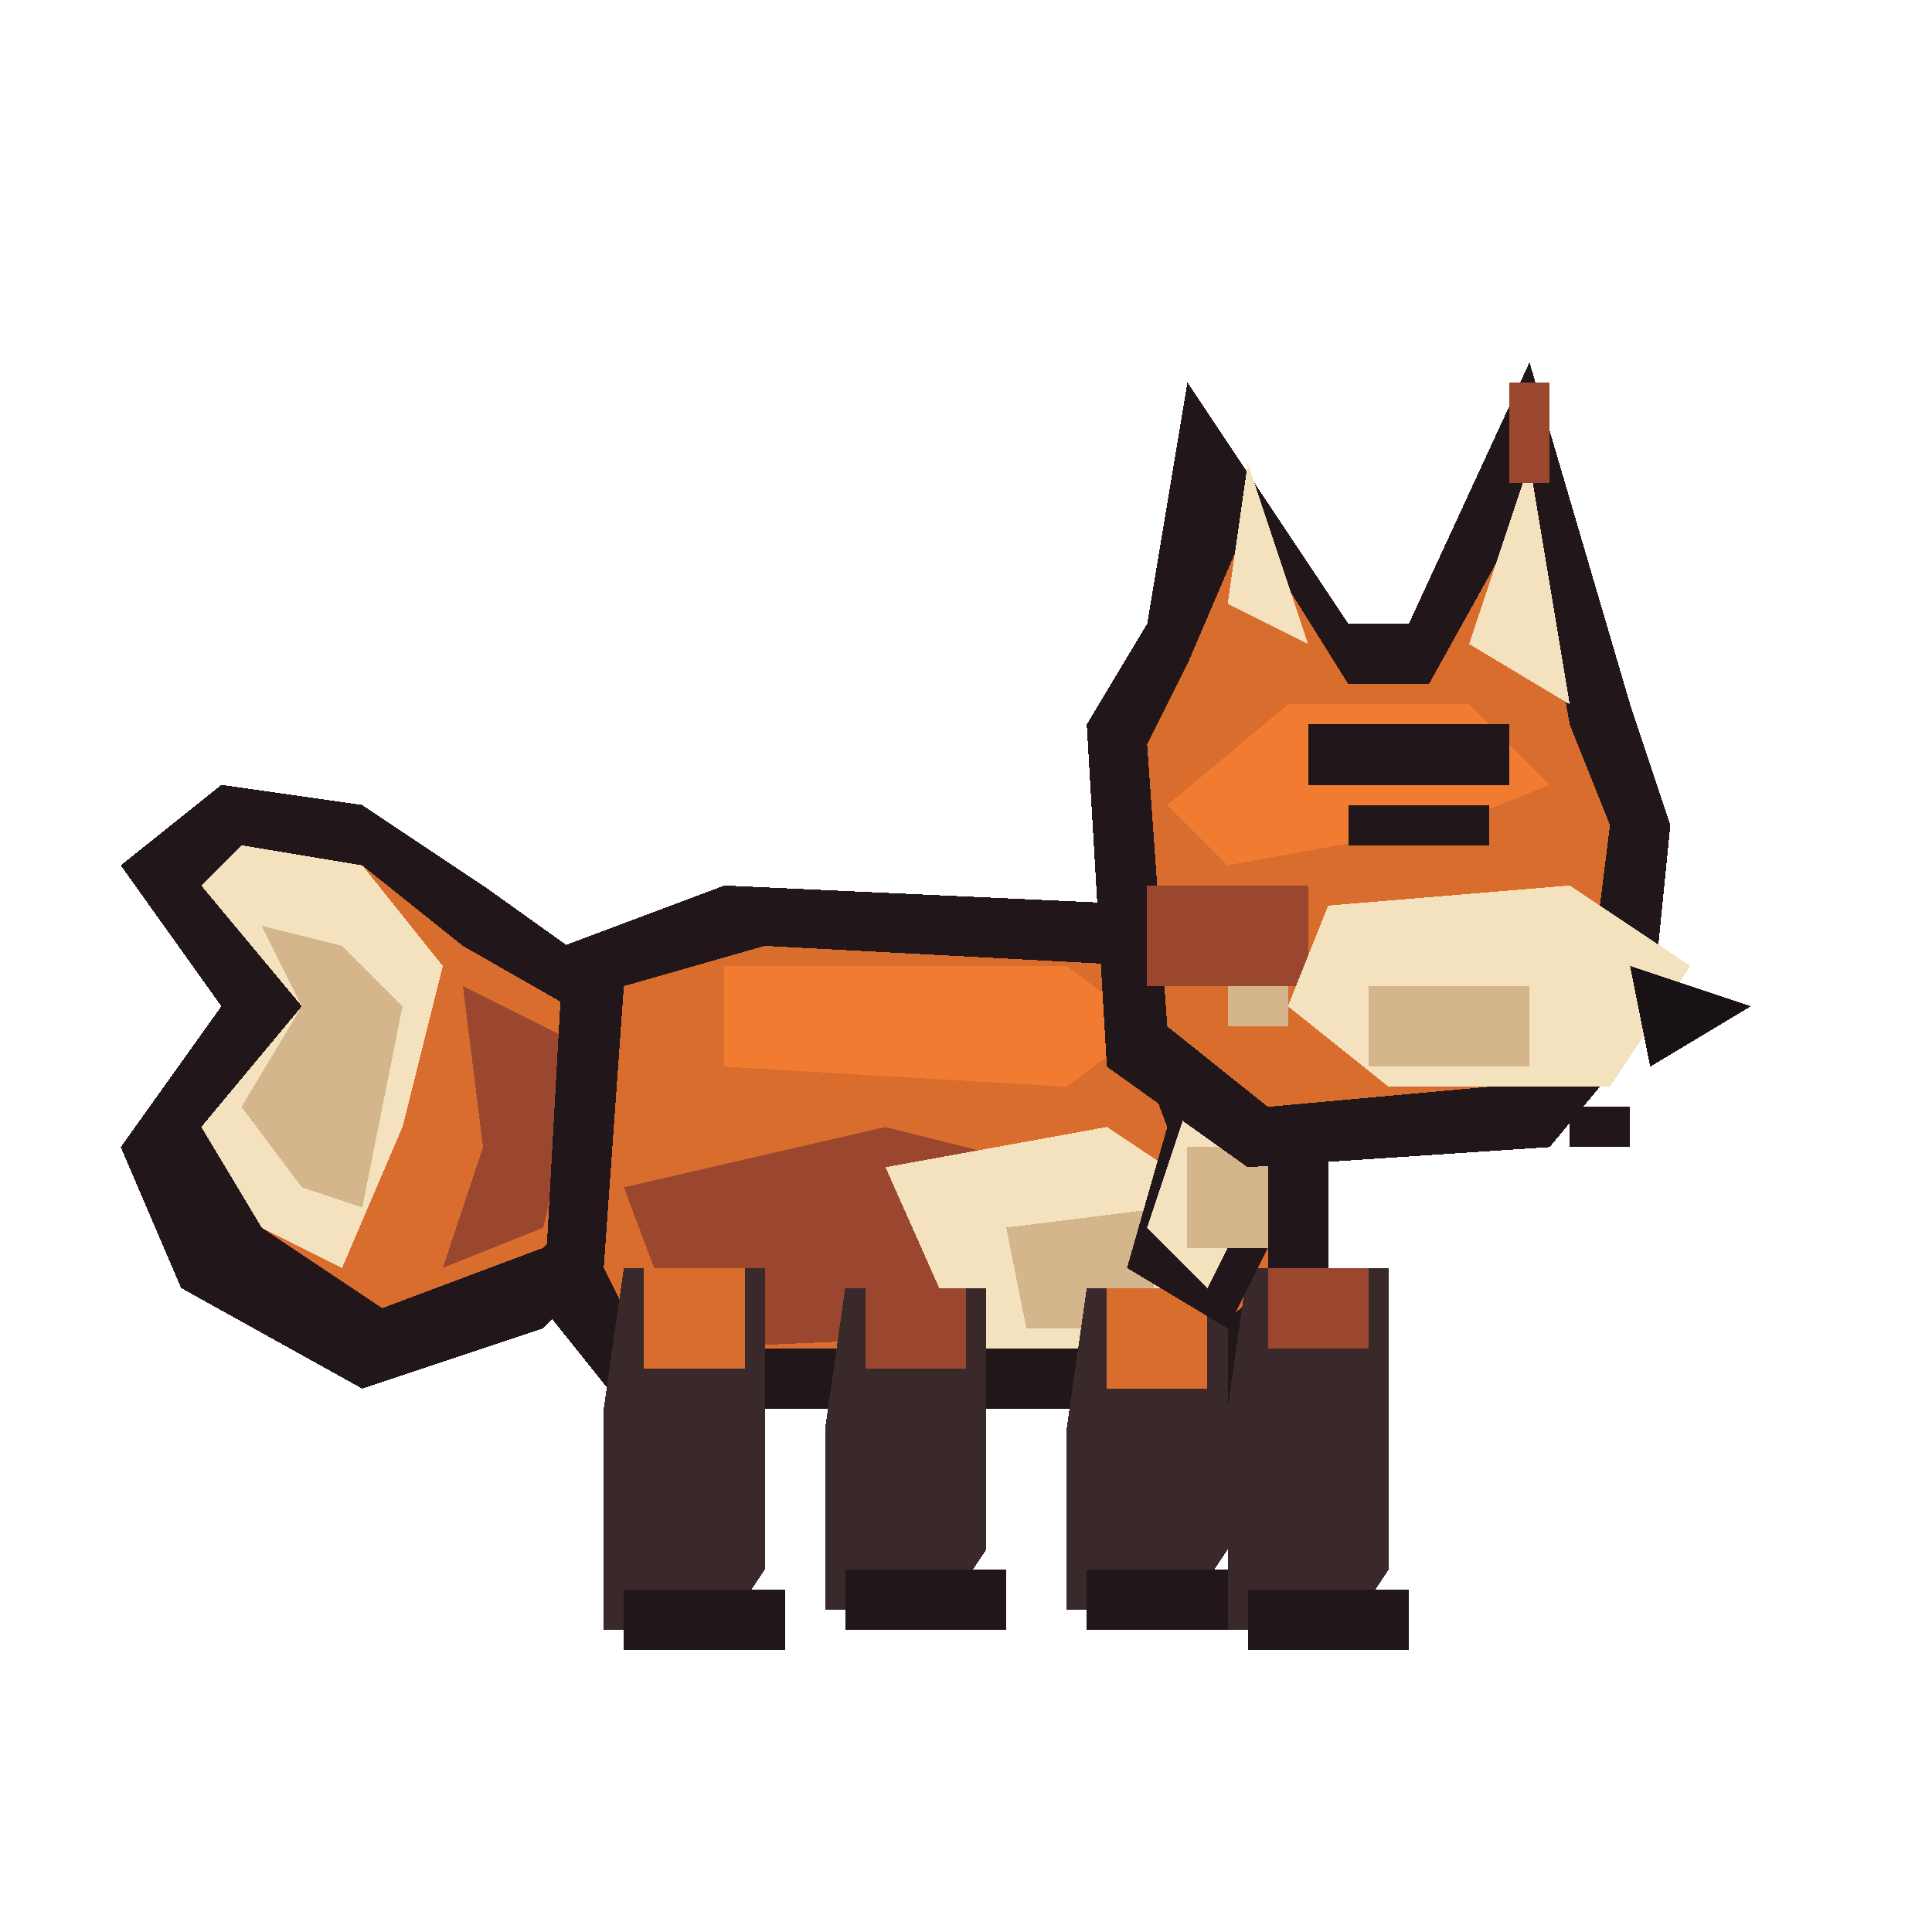
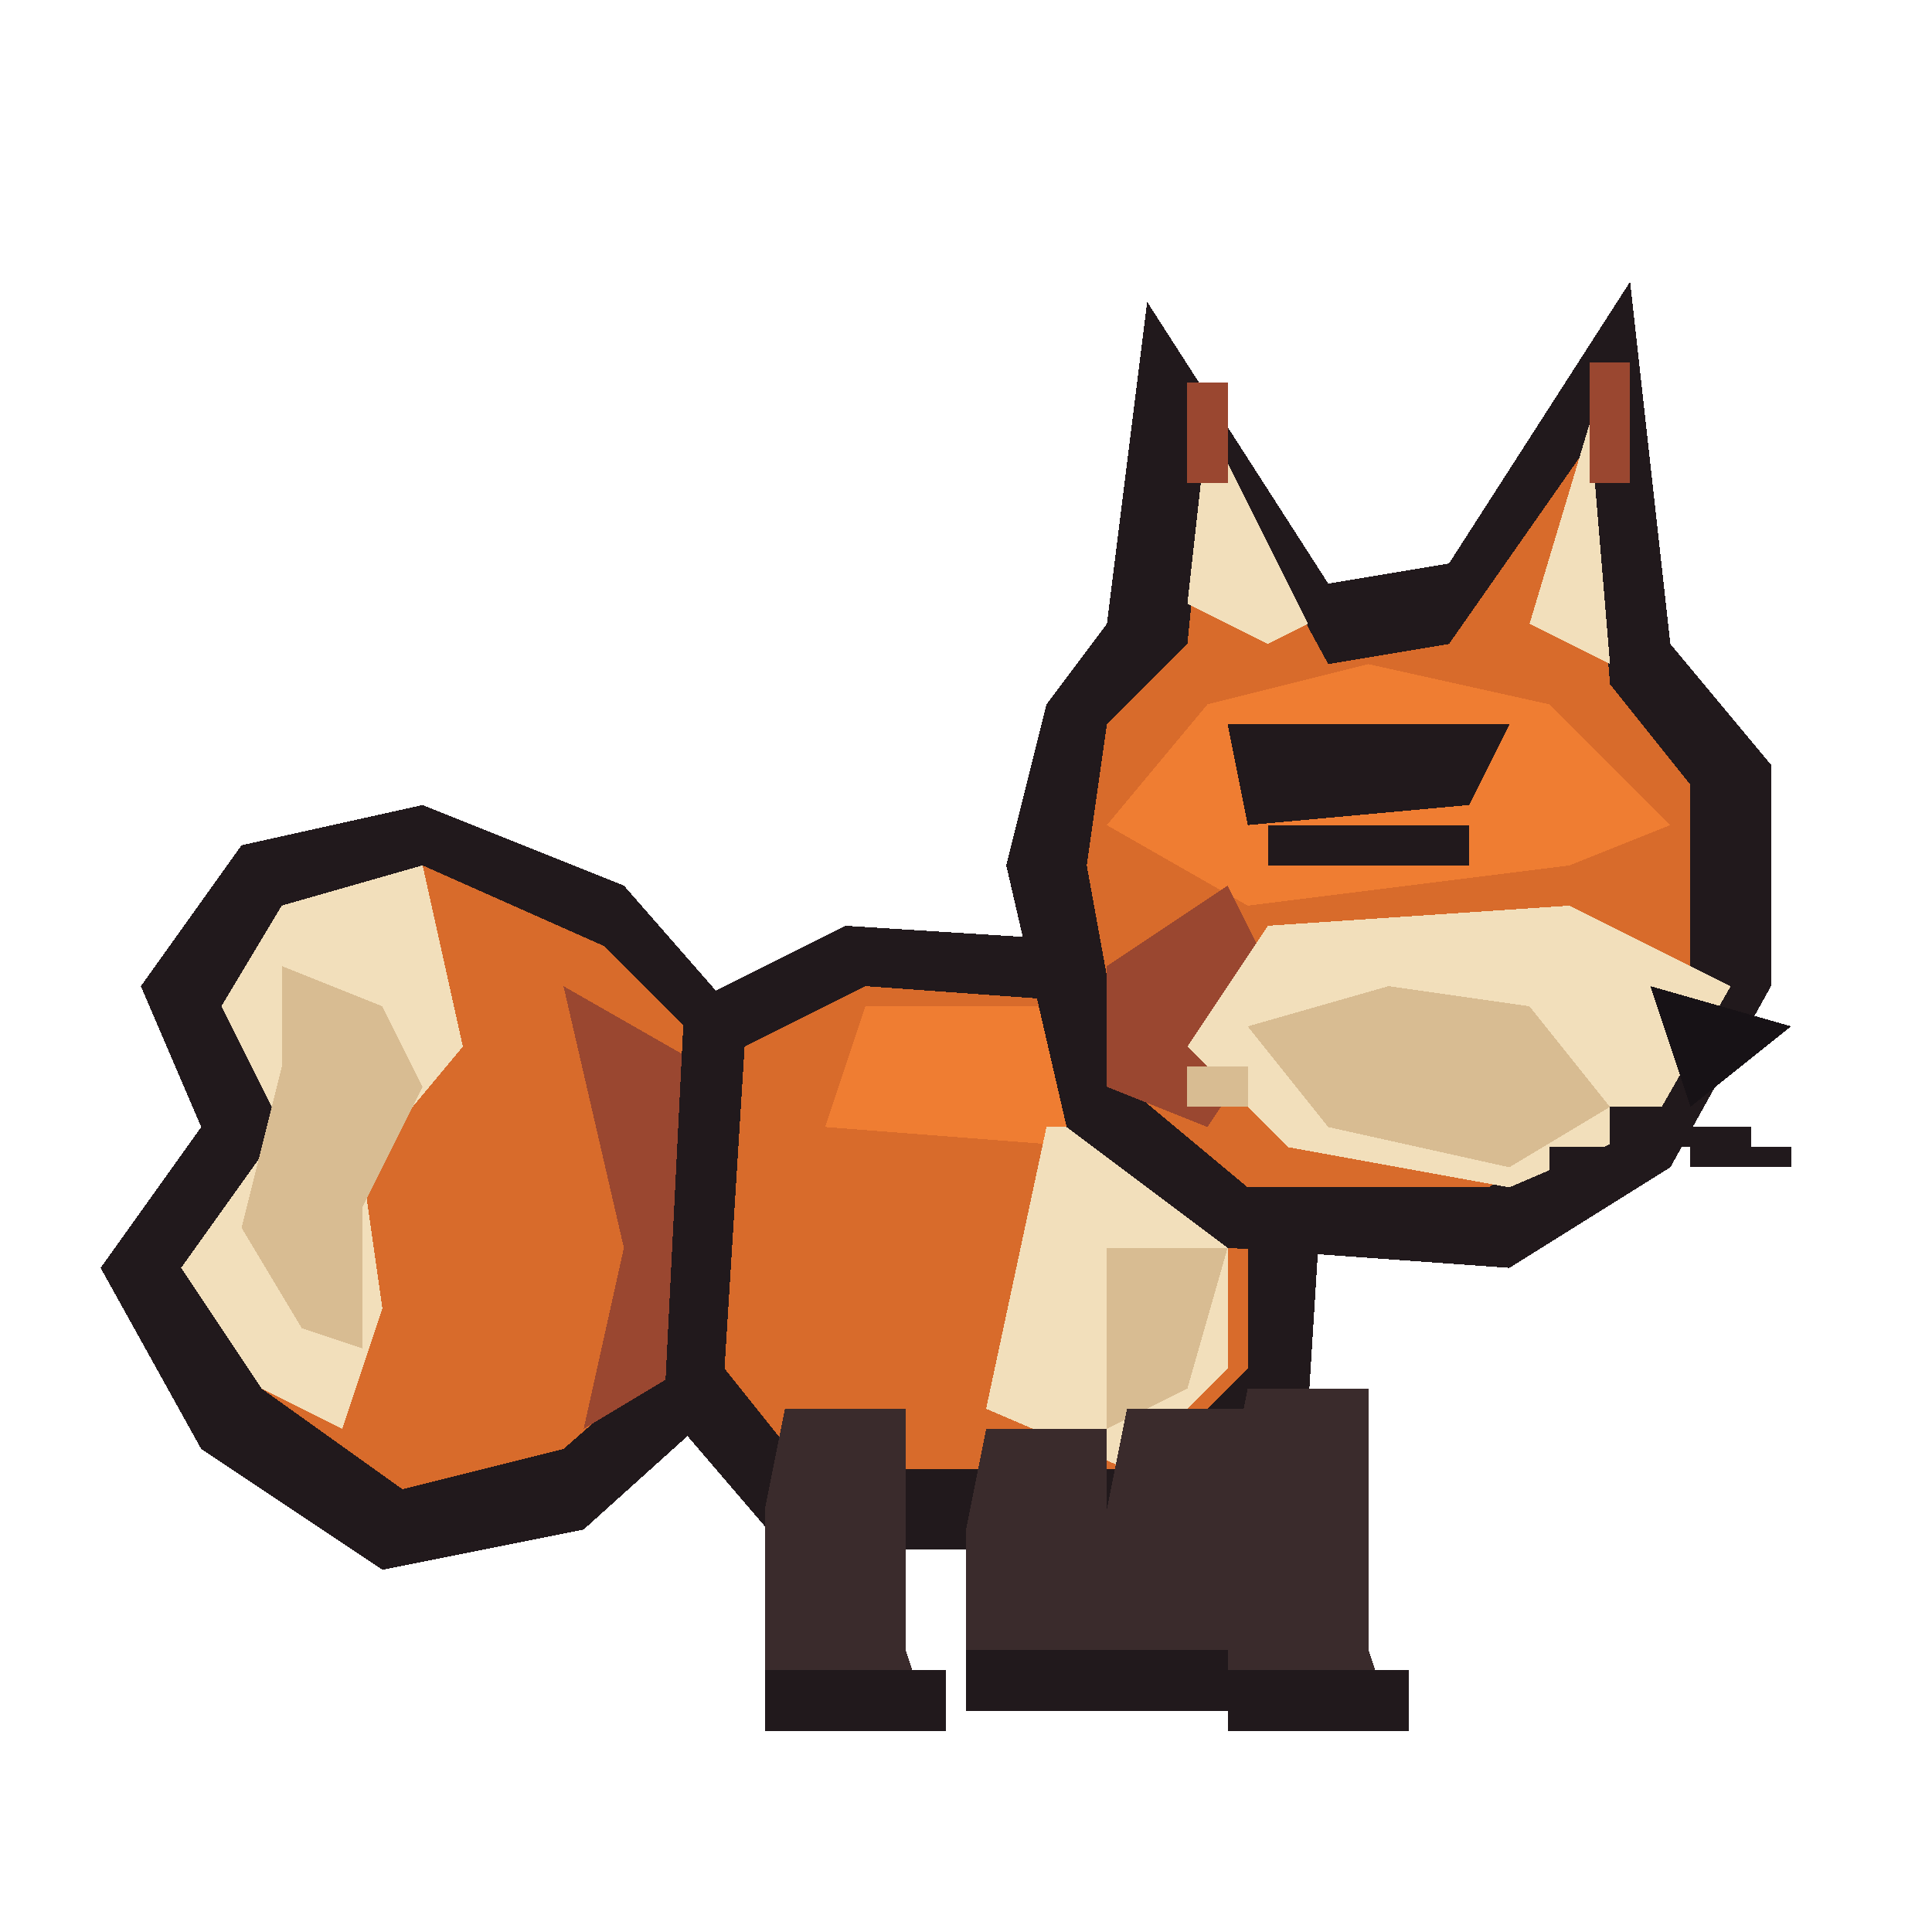
<svg xmlns="http://www.w3.org/2000/svg" width="96" height="96" viewBox="0 0 96 96" shape-rendering="crispEdges">
  <rect width="96" height="96" fill="none" />
-   <polygon points="31,49 24,44 18,40 11,39 6,43 11,50 6,57 9,64 18,69 27,66 35,58" fill="#21171b" />
-   <polygon points="30,51 23,47 18,43 12,42 10,44 15,50 10,56 13,61 19,65 27,62 32,57" fill="#d96d2d" />
-   <polygon points="18,43 12,42 10,44 15,50 10,56 13,61 17,63 20,56 22,48" fill="#f4e2bf" />
-   <polygon points="17,47 13,46 15,50 12,55 15,59 18,60 19,55 20,50" fill="#d5b58c" />
-   <polygon points="23,49 29,52 27,61 22,63 24,57" fill="#9b472f" />
-   <polygon points="28,47 36,44 58,45 66,50 66,66 61,70 31,70 27,65" fill="#21171b" />
-   <polygon points="31,49 38,47 57,48 63,52 63,64 59,67 32,67 30,63" fill="#d96d2d" />
-   <polygon points="36,48 53,48 57,51 53,54 36,53" fill="#f07b31" />
-   <polygon points="31,59 44,56 56,59 57,66 34,67" fill="#9b472f" />
-   <polygon points="44,58 55,56 61,60 58,67 48,67" fill="#f4e2bf" />
-   <polygon points="50,61 58,60 57,66 51,66" fill="#d5b58c" />
-   <polygon points="31,63 38,63 38,78 36,81 30,81 30,70" fill="#39292b" />
-   <rect x="32" y="63" width="5" height="5" fill="#d96d2d" />
-   <rect x="31" y="79" width="8" height="3" fill="#21171b" />
-   <polygon points="42,64 49,64 49,77 47,80 41,80 41,71" fill="#39292b" />
-   <rect x="43" y="64" width="5" height="4" fill="#9b472f" />
-   <rect x="42" y="78" width="8" height="3" fill="#21171b" />
-   <polygon points="54,64 61,64 61,77 59,80 53,80 53,71" fill="#39292b" />
-   <rect x="55" y="64" width="5" height="5" fill="#d96d2d" />
-   <rect x="54" y="78" width="8" height="3" fill="#21171b" />
-   <polygon points="62,63 69,63 69,78 67,81 61,81 61,70" fill="#39292b" />
-   <rect x="63" y="63" width="5" height="4" fill="#9b472f" />
-   <rect x="62" y="79" width="8" height="3" fill="#21171b" />
-   <polygon points="55,48 65,49 65,58 61,66 56,63 58,56" fill="#21171b" />
-   <polygon points="57,50 63,51 63,58 60,64 57,61 59,55" fill="#f4e2bf" />
-   <rect x="59" y="57" width="4" height="5" fill="#d5b58c" />
-   <polygon points="54,36 57,31 59,19 67,31 70,31 76,18 81,35 83,41 82,51 77,57 62,58 55,53" fill="#21171b" />
-   <polygon points="57,37 59,33 62,26 67,34 71,34 76,25 78,36 80,41 79,49 74,54 63,55 58,51" fill="#d96d2d" />
-   <polygon points="61,30 62,23 65,32" fill="#f4e2bf" />
-   <polygon points="73,32 76,23 78,35" fill="#f4e2bf" />
-   <polygon points="58,40 64,35 73,35 77,39 72,41 61,43" fill="#f07b31" />
-   <rect x="57" y="44" width="8" height="5" fill="#9b472f" />
-   <polygon points="66,45 78,44 84,48 80,54 69,54 64,50" fill="#f4e2bf" />
-   <rect x="68" y="49" width="8" height="4" fill="#d5b58c" />
-   <polygon points="81,48 87,50 82,53" fill="#181216" />
-   <rect x="65" y="36" width="10" height="3" fill="#21171b" />
-   <rect x="67" y="40" width="7" height="2" fill="#21171b" />
-   <rect x="61" y="49" width="3" height="2" fill="#d5b58c" />
-   <rect x="78" y="55" width="3" height="2" fill="#21171b" />
-   <rect x="75" y="19" width="2" height="5" fill="#9b472f" />
+   <polygon points="38,52 31,44 21,40 12,42 7,49 10,56 5,63 10,72 19,78 29,76 39,67 43,59" fill="#21191c" />
+   <polygon points="36,53 30,47 21,43 14,45 11,50 14,56 9,63 13,69 20,74 28,72 36,65 40,59" fill="#d86b2b" />
+   <polygon points="21,43 14,45 11,50 14,56 9,63 13,69 17,71 19,65 18,58 23,52" fill="#f2dfbb" />
+   <polygon points="19,50 14,48 14,53 12,61 15,66 18,67 18,60 21,54" fill="#d8bc92" />
+   <polygon points="28,49 35,53 38,60 34,68 29,71 31,62" fill="#9a4730" />
+   <polygon points="34,50 42,46 58,47 66,54 65,70 59,77 39,77 33,70" fill="#21191c" />
+   <polygon points="37,52 43,49 57,50 62,55 62,68 57,73 40,73 36,68" fill="#d86b2b" />
+   <polygon points="43,50 55,50 60,54 54,57 41,56" fill="#ef7d32" />
+   <polygon points="52,56 61,56 61,68 56,73 49,70" fill="#f2dfbb" />
+   <polygon points="55,62 61,62 59,69 55,71" fill="#d8bc92" />
+   <polygon points="39,70 45,70 45,82 46,85 38,85 38,75" fill="#3a2b2c" />
+   <rect x="38" y="83" width="9" height="3" fill="#21191c" />
+   <polygon points="49,71 55,71 55,81 56,84 48,84 48,76" fill="#3a2b2c" />
+   <rect x="48" y="82" width="9" height="3" fill="#21191c" />
+   <polygon points="56,70 62,70 62,81 63,84 55,84 55,75" fill="#3a2b2c" />
+   <rect x="55" y="82" width="9" height="3" fill="#21191c" />
+   <polygon points="62,69 68,69 68,82 69,85 61,85 61,74" fill="#3a2b2c" />
+   <rect x="61" y="83" width="9" height="3" fill="#21191c" />
+   <polygon points="50,43 52,35 55,31 57,15 66,29 72,28 81,14 83,32 88,38 88,49 83,58 75,63 61,62 53,56" fill="#21191c" />
+   <polygon points="54,43 55,36 59,32 60,22 66,33 72,32 79,22 80,34 84,39 84,48 80,54 74,59 62,59 56,54" fill="#d86b2b" />
+   <polygon points="59,30 60,21 65,31 63,32" fill="#f2dfbb" />
+   <polygon points="76,31 79,21 80,33 78,32" fill="#f2dfbb" />
+   <rect x="59" y="19" width="2" height="5" fill="#9a4730" />
+   <rect x="79" y="18" width="2" height="6" fill="#9a4730" />
+   <polygon points="55,41 60,35 68,33 77,35 83,41 78,43 62,45" fill="#ef7d32" />
+   <polygon points="55,48 61,44 64,50 60,56 55,54" fill="#9a4730" />
+   <polygon points="63,46 78,45 86,49 82,56 75,59 64,57 59,52" fill="#f2dfbb" />
+   <polygon points="62,51 69,49 76,50 80,55 75,58 66,56" fill="#d8bc92" />
+   <polygon points="61,36 75,36 73,40 62,41" fill="#21191c" />
+   <rect x="63" y="41" width="10" height="2" fill="#21191c" />
+   <polygon points="82,49 89,51 84,55" fill="#171216" />
+   <rect x="80" y="55" width="4" height="2" fill="#21191c" />
+   <rect x="77" y="57" width="3" height="2" fill="#21191c" />
+   <rect x="84" y="56" width="3" height="2" fill="#21191c" />
+   <rect x="59" y="53" width="3" height="2" fill="#d8bc92" />
+   <rect x="86" y="57" width="3" height="1" fill="#21191c" />
</svg>
